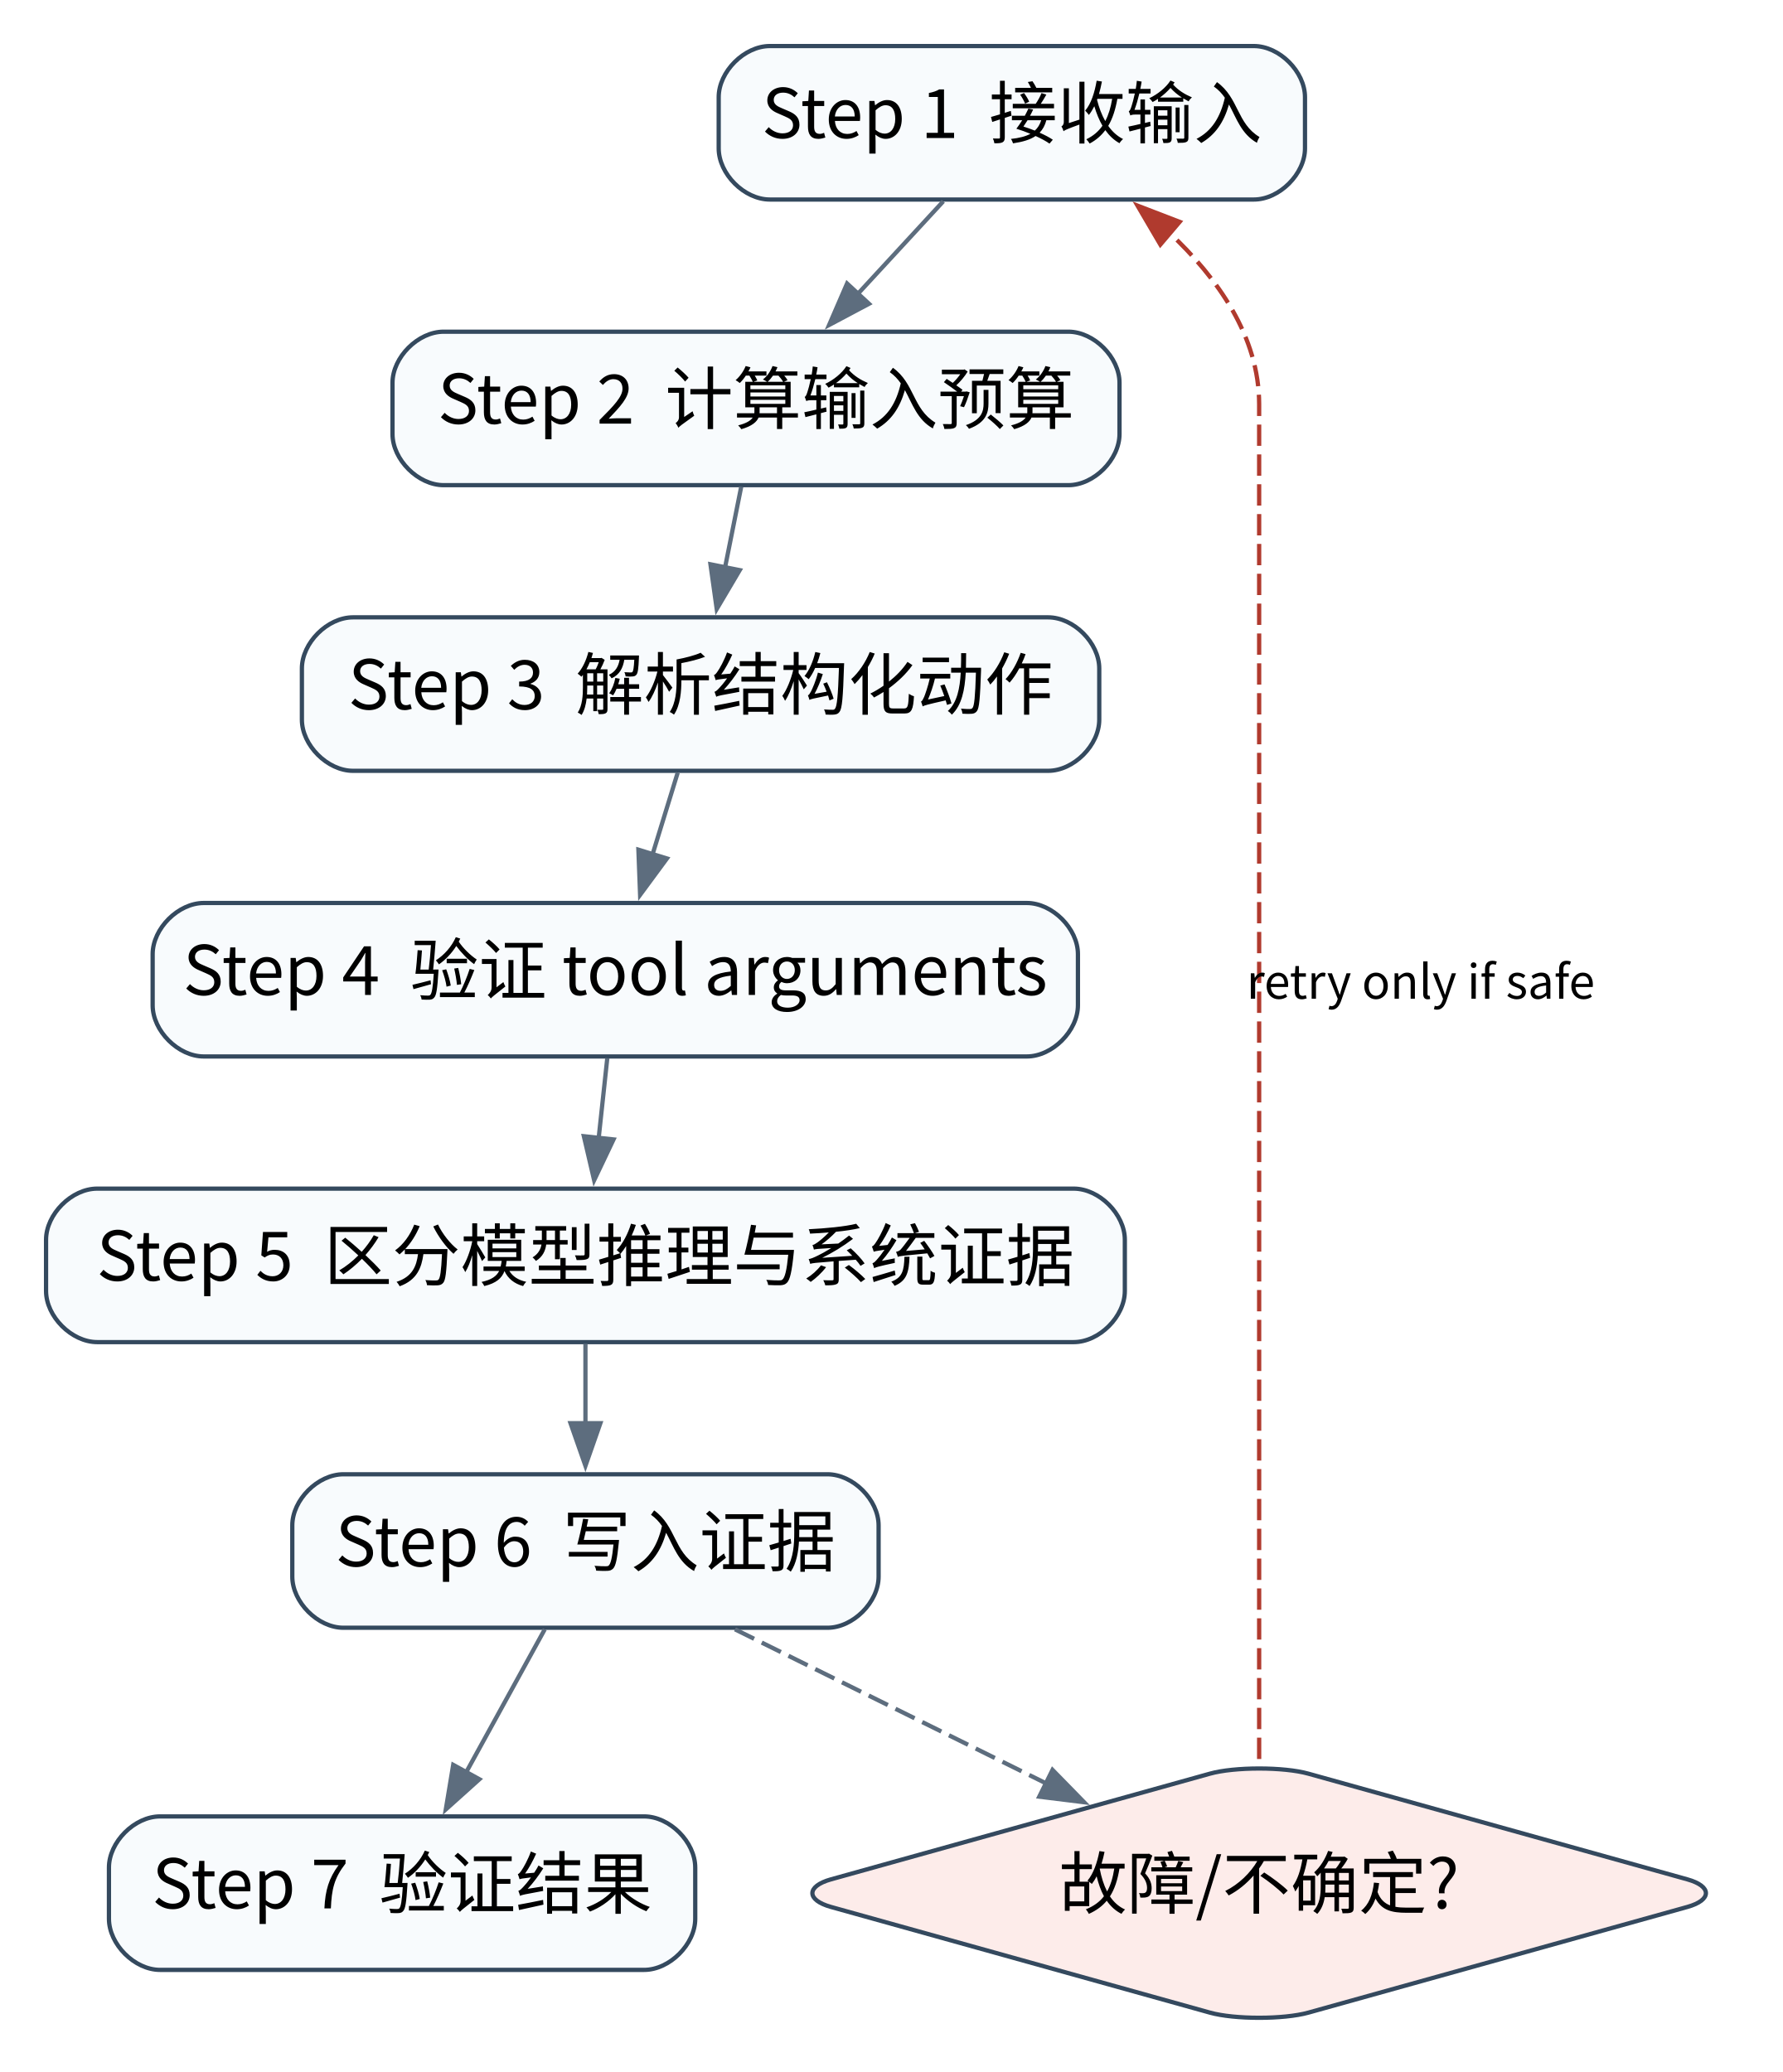
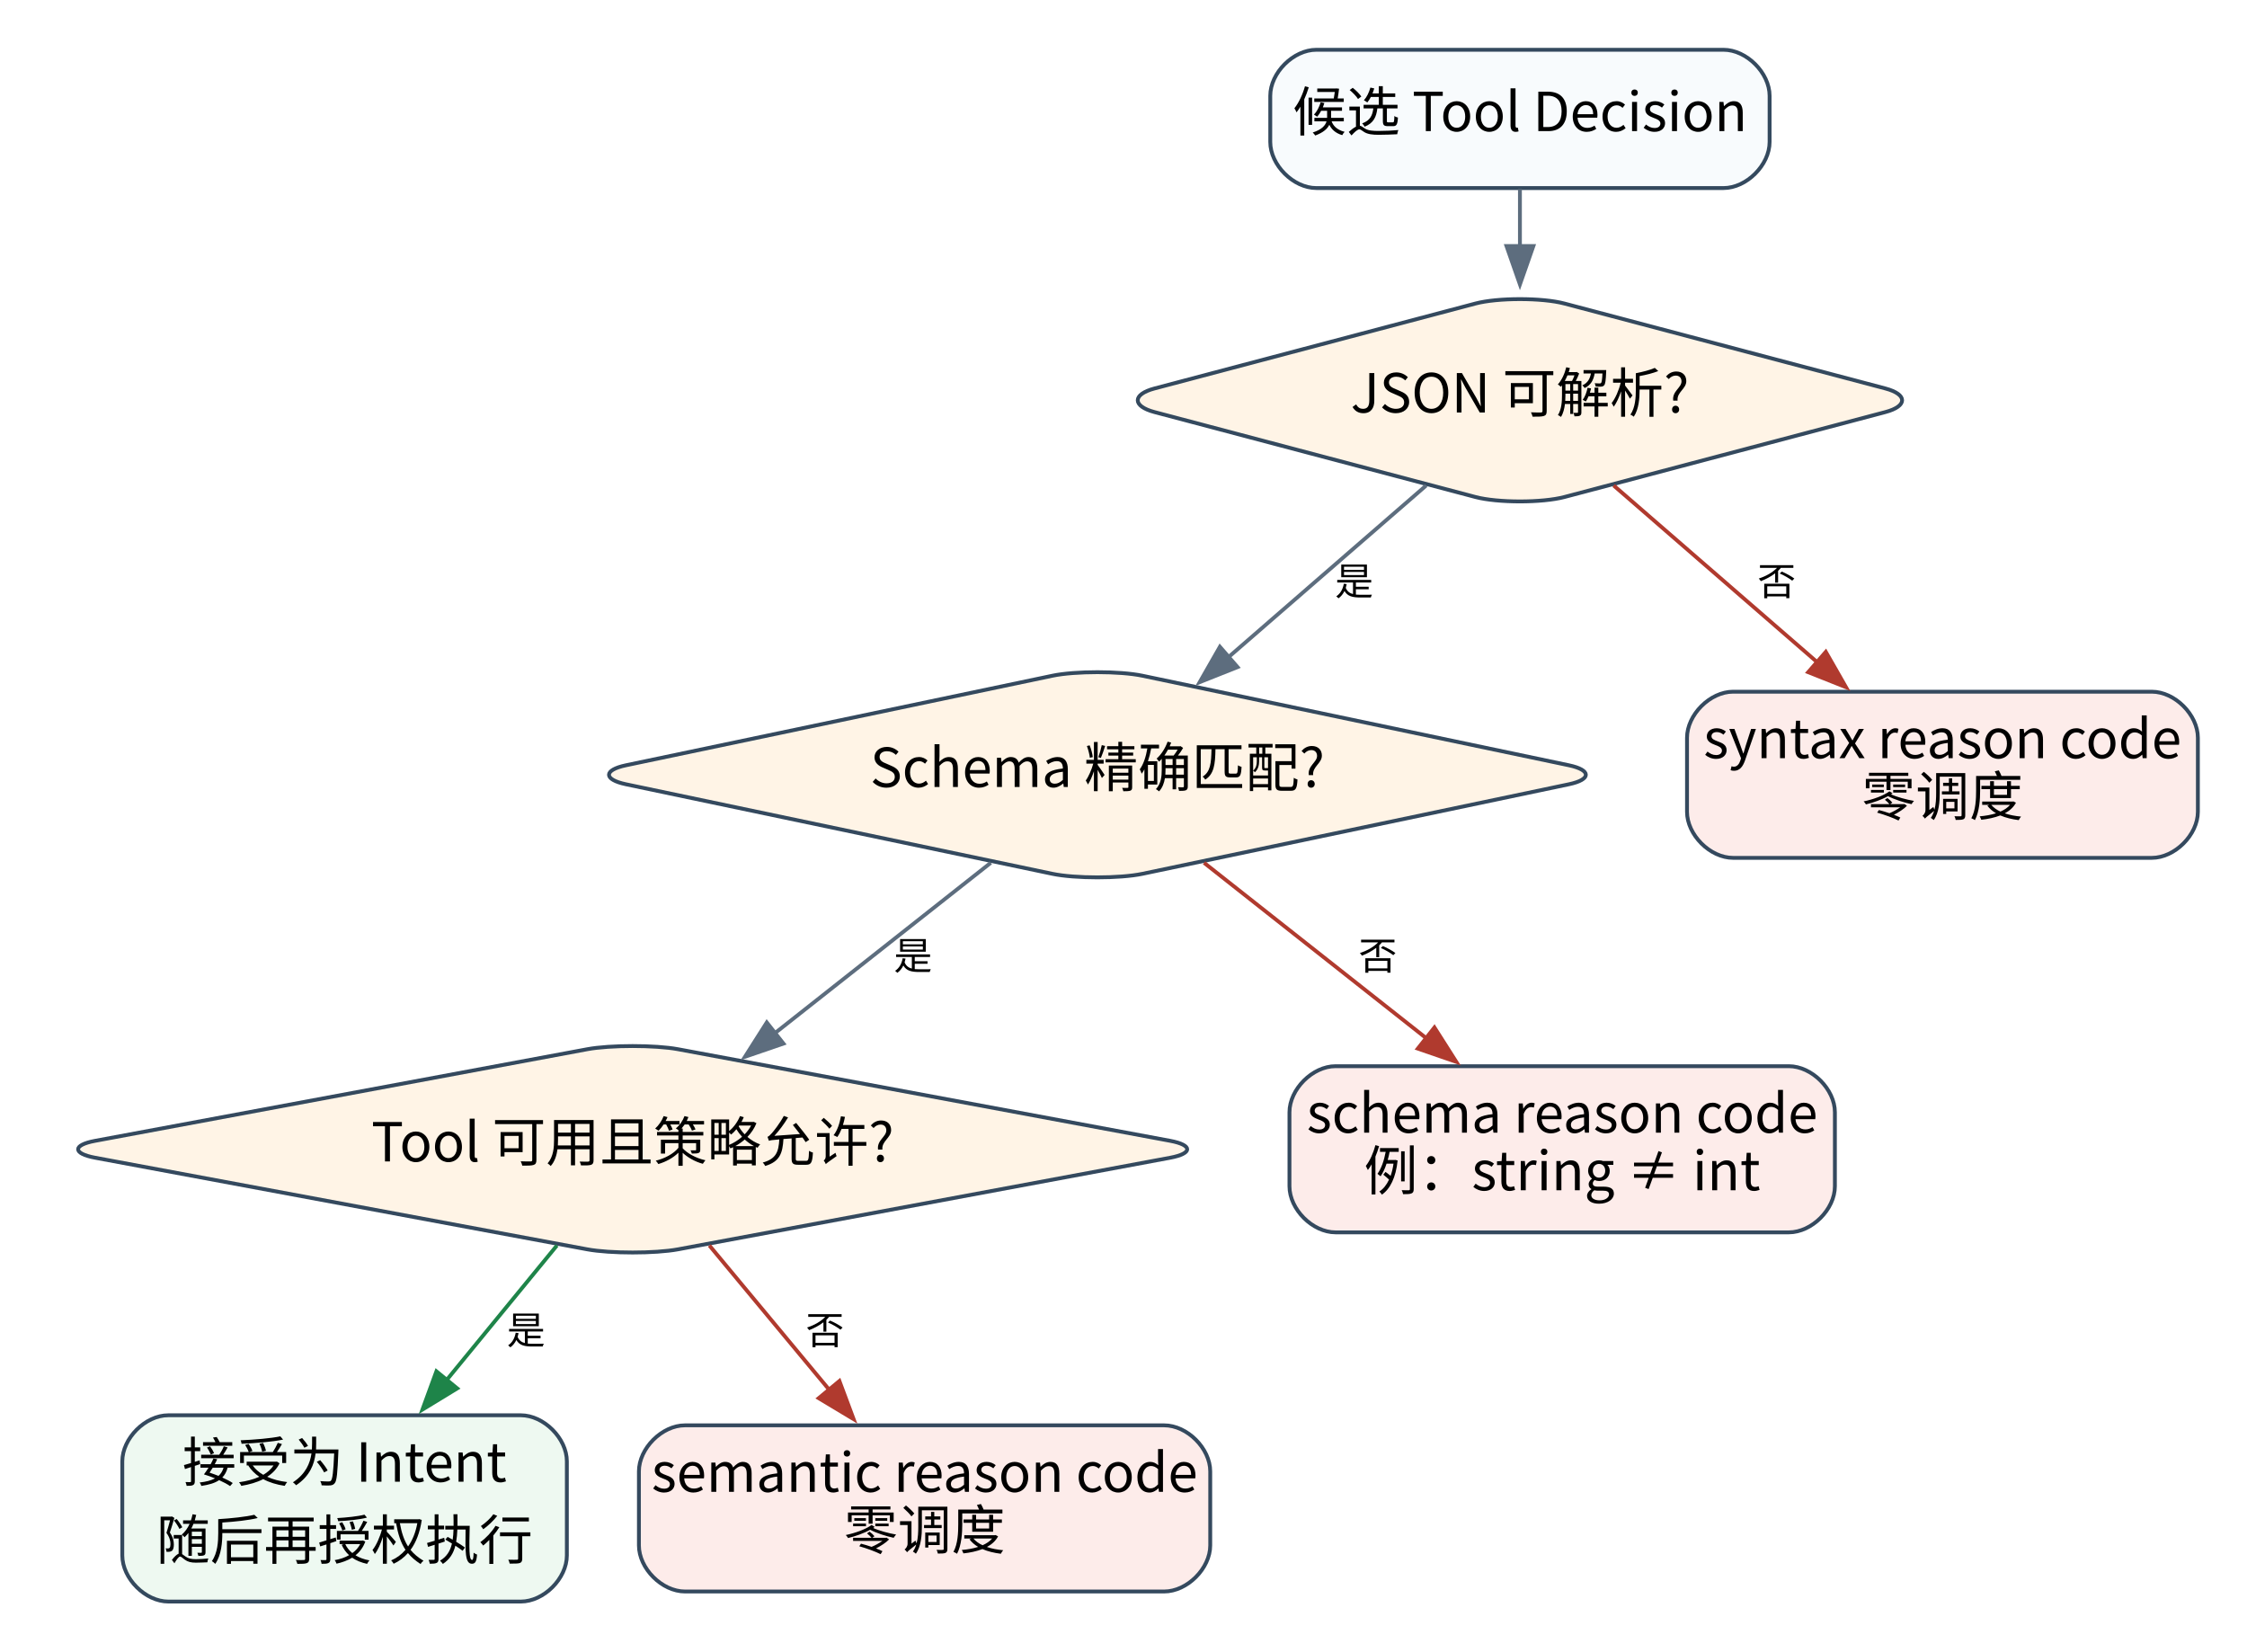
- <svg xmlns="http://www.w3.org/2000/svg" width="418pt" height="486pt" viewBox="0.00 0.00 418.00 486.00">
-   <g id="graph0" class="graph" transform="scale(1 1) rotate(0) translate(10.8 475.3)">
+ <svg xmlns="http://www.w3.org/2000/svg" width="585pt" height="430pt" viewBox="0.00 0.00 585.00 430.00">
+   <g id="graph0" class="graph" transform="scale(1 1) rotate(0) translate(12.96 416.96)">
    <g id="node1" class="node">
-       <path fill="#f8fbfd" stroke="#34495e" d="M283.25,-464.5C283.25,-464.5 169.75,-464.5 169.75,-464.5 163.75,-464.5 157.75,-458.5 157.75,-452.5 157.75,-452.5 157.75,-440.5 157.75,-440.5 157.75,-434.5 163.75,-428.5 169.75,-428.5 169.75,-428.5 283.25,-428.5 283.25,-428.5 289.25,-428.5 295.25,-434.5 295.25,-440.5 295.25,-440.5 295.25,-452.5 295.25,-452.5 295.25,-458.5 289.25,-464.5 283.25,-464.5" />
-       <text xml:space="preserve" text-anchor="middle" x="226.5" y="-442.93" font-family="Noto Sans CJK SC" font-size="16.00">Step 1  接收输入</text>
+       <path fill="#f8fbfd" stroke="#34495e" d="M435.75,-404C435.75,-404 329.75,-404 329.75,-404 323.75,-404 317.75,-398 317.75,-392 317.75,-392 317.75,-380 317.75,-380 317.75,-374 323.75,-368 329.75,-368 329.75,-368 435.75,-368 435.75,-368 441.75,-368 447.75,-374 447.75,-380 447.75,-380 447.75,-392 447.75,-392 447.75,-398 441.75,-404 435.75,-404" />
+       <text xml:space="preserve" text-anchor="middle" x="382.75" y="-382.82" font-family="Noto Sans CJK SC" font-size="14.00">候选 Tool Decision</text>
    </g>
    <g id="node2" class="node">
-       <path fill="#f8fbfd" stroke="#34495e" d="M239.75,-397.5C239.75,-397.5 93.25,-397.5 93.25,-397.5 87.25,-397.5 81.25,-391.5 81.25,-385.5 81.25,-385.5 81.25,-373.5 81.25,-373.5 81.25,-367.5 87.25,-361.5 93.25,-361.5 93.25,-361.5 239.75,-361.5 239.75,-361.5 245.75,-361.5 251.75,-367.5 251.75,-373.5 251.75,-373.5 251.75,-385.5 251.75,-385.5 251.75,-391.5 245.75,-397.5 239.75,-397.5" />
-       <text xml:space="preserve" text-anchor="middle" x="166.5" y="-375.93" font-family="Noto Sans CJK SC" font-size="16.00">Step 2  计算输入预算</text>
+       <path fill="#fff4e6" stroke="#34495e" d="M371.15,-337.93C371.15,-337.93 287.6,-315.82 287.6,-315.82 281.8,-314.28 281.8,-311.22 287.6,-309.68 287.6,-309.68 371.15,-287.57 371.15,-287.57 376.95,-286.03 388.55,-286.03 394.35,-287.57 394.35,-287.57 477.9,-309.68 477.9,-309.68 483.7,-311.22 483.7,-314.28 477.9,-315.82 477.9,-315.82 394.35,-337.93 394.35,-337.93 388.55,-339.47 376.95,-339.47 371.15,-337.93" />
+       <text xml:space="preserve" text-anchor="middle" x="382.75" y="-309.57" font-family="Noto Sans CJK SC" font-size="14.00">JSON 可解析?</text>
    </g>
    <g id="edge1" class="edge">
-       <path fill="none" stroke="#5d6d7e" d="M210.42,-428.08C204.23,-421.38 197.03,-413.58 190.27,-406.25" />
-       <polygon fill="#5d6d7e" stroke="#5d6d7e" points="193,-404.05 183.65,-399.08 187.86,-408.8 193,-404.05" />
+       <path fill="none" stroke="#5d6d7e" d="M382.75,-367.75C382.75,-363.18 382.75,-358.05 382.75,-352.83" />
+       <polygon fill="#5d6d7e" stroke="#5d6d7e" points="386.25,-352.91 382.75,-342.91 379.25,-352.91 386.25,-352.91" />
    </g>
    <g id="node3" class="node">
-       <path fill="#f8fbfd" stroke="#34495e" d="M235,-330.5C235,-330.5 72,-330.5 72,-330.5 66,-330.5 60,-324.5 60,-318.5 60,-318.5 60,-306.5 60,-306.5 60,-300.5 66,-294.5 72,-294.5 72,-294.5 235,-294.5 235,-294.5 241,-294.5 247,-300.5 247,-306.5 247,-306.5 247,-318.5 247,-318.5 247,-324.5 241,-330.5 235,-330.5" />
-       <text xml:space="preserve" text-anchor="middle" x="153.5" y="-308.93" font-family="Noto Sans CJK SC" font-size="16.00">Step 3  解析结构化动作</text>
+       <path fill="#fff4e6" stroke="#34495e" d="M261.01,-241.03C261.01,-241.03 149.99,-217.72 149.99,-217.72 144.12,-216.48 144.12,-214.02 149.99,-212.78 149.99,-212.78 261.01,-189.47 261.01,-189.47 266.88,-188.23 278.62,-188.23 284.49,-189.47 284.49,-189.47 395.51,-212.78 395.51,-212.78 401.38,-214.02 401.38,-216.48 395.51,-217.72 395.51,-217.72 284.49,-241.03 284.49,-241.03 278.62,-242.27 266.88,-242.27 261.01,-241.03" />
+       <text xml:space="preserve" text-anchor="middle" x="272.75" y="-212.07" font-family="Noto Sans CJK SC" font-size="14.00">Schema 精确匹配?</text>
    </g>
    <g id="edge2" class="edge">
-       <path fill="none" stroke="#5d6d7e" d="M163.02,-361.08C161.85,-355.25 160.52,-348.59 159.23,-342.14" />
-       <polygon fill="#5d6d7e" stroke="#5d6d7e" points="162.68,-341.57 157.29,-332.45 155.82,-342.94 162.68,-341.57" />
+       <path fill="none" stroke="#5d6d7e" d="M358.34,-290.56C343.14,-277.36 323.37,-260.2 306.66,-245.69" />
+       <polygon fill="#5d6d7e" stroke="#5d6d7e" points="309.23,-243.29 299.38,-239.37 304.64,-248.57 309.23,-243.29" />
+       <text xml:space="preserve" text-anchor="middle" x="339.59" y="-262" font-family="Noto Sans CJK SC" font-size="10.00">是</text>
+     </g>
+     <g id="node6" class="node">
+       <path fill="#fdecea" stroke="#34495e" d="M547.25,-236.88C547.25,-236.88 438.25,-236.88 438.25,-236.88 432.25,-236.88 426.25,-230.88 426.25,-224.88 426.25,-224.88 426.25,-205.62 426.25,-205.62 426.25,-199.62 432.25,-193.62 438.25,-193.62 438.25,-193.62 547.25,-193.62 547.25,-193.62 553.25,-193.62 559.25,-199.62 559.25,-205.62 559.25,-205.62 559.25,-224.88 559.25,-224.88 559.25,-230.88 553.25,-236.88 547.25,-236.88" />
+       <text xml:space="preserve" text-anchor="middle" x="492.75" y="-219.57" font-family="Noto Sans CJK SC" font-size="14.00">syntax reason code</text>
+       <text xml:space="preserve" text-anchor="middle" x="492.75" y="-204.57" font-family="Noto Sans CJK SC" font-size="14.00">零调度</text>
+     </g>
+     <g id="edge3" class="edge">
+       <path fill="none" stroke="#b03a2e" d="M407.16,-290.56C422.79,-276.99 443.26,-259.22 460.26,-244.46" />
+       <polygon fill="#b03a2e" stroke="#b03a2e" points="462.38,-247.25 467.64,-238.05 457.8,-241.96 462.38,-247.25" />
+       <text xml:space="preserve" text-anchor="middle" x="449.59" y="-262" font-family="Noto Sans CJK SC" font-size="10.00">否</text>
    </g>
    <g id="node4" class="node">
-       <path fill="#f8fbfd" stroke="#34495e" d="M230,-263.5C230,-263.5 37,-263.5 37,-263.5 31,-263.5 25,-257.5 25,-251.5 25,-251.5 25,-239.5 25,-239.5 25,-233.5 31,-227.5 37,-227.5 37,-227.5 230,-227.5 230,-227.5 236,-227.5 242,-233.5 242,-239.5 242,-239.5 242,-251.5 242,-251.5 242,-257.5 236,-263.5 230,-263.5" />
-       <text xml:space="preserve" text-anchor="middle" x="133.5" y="-241.93" font-family="Noto Sans CJK SC" font-size="16.00">Step 4  验证 tool arguments</text>
+       <path fill="#fff4e6" stroke="#34495e" d="M139.95,-143.8C139.95,-143.8 11.8,-119.95 11.8,-119.95 5.9,-118.85 5.9,-116.65 11.8,-115.55 11.8,-115.55 139.95,-91.7 139.95,-91.7 145.85,-90.6 157.65,-90.6 163.55,-91.7 163.55,-91.7 291.7,-115.55 291.7,-115.55 297.6,-116.65 297.6,-118.85 291.7,-119.95 291.7,-119.95 163.55,-143.8 163.55,-143.8 157.65,-144.9 145.85,-144.9 139.95,-143.8" />
+       <text xml:space="preserve" text-anchor="middle" x="151.75" y="-114.58" font-family="Noto Sans CJK SC" font-size="14.00">Tool 可用且策略允许?</text>
    </g>
-     <g id="edge3" class="edge">
-       <path fill="none" stroke="#5d6d7e" d="M148.14,-294.08C146.3,-288.11 144.19,-281.26 142.16,-274.65" />
-       <polygon fill="#5d6d7e" stroke="#5d6d7e" points="145.61,-273.94 139.32,-265.41 138.92,-276 145.61,-273.94" />
+     <g id="edge4" class="edge">
+       <path fill="none" stroke="#5d6d7e" d="M244.99,-192.34C228.2,-179.09 206.6,-162.04 188.42,-147.69" />
+       <polygon fill="#5d6d7e" stroke="#5d6d7e" points="191.01,-145.27 180.99,-141.83 186.67,-150.77 191.01,-145.27" />
+       <text xml:space="preserve" text-anchor="middle" x="224.74" y="-164.5" font-family="Noto Sans CJK SC" font-size="10.00">是</text>
+     </g>
+     <g id="node7" class="node">
+       <path fill="#fdecea" stroke="#34495e" d="M452.75,-139.38C452.75,-139.38 334.75,-139.38 334.75,-139.38 328.75,-139.38 322.75,-133.38 322.75,-127.38 322.75,-127.38 322.75,-108.12 322.75,-108.12 322.75,-102.12 328.75,-96.12 334.75,-96.12 334.75,-96.12 452.75,-96.12 452.75,-96.12 458.75,-96.12 464.75,-102.12 464.75,-108.12 464.75,-108.12 464.75,-127.38 464.75,-127.38 464.75,-133.38 458.75,-139.38 452.75,-139.38" />
+       <text xml:space="preserve" text-anchor="middle" x="393.75" y="-122.08" font-family="Noto Sans CJK SC" font-size="14.00">schema reason code</text>
+       <text xml:space="preserve" text-anchor="middle" x="393.75" y="-107.08" font-family="Noto Sans CJK SC" font-size="14.00">例：string ≠ int</text>
+     </g>
+     <g id="edge5" class="edge">
+       <path fill="none" stroke="#b03a2e" d="M300.51,-192.34C317.7,-178.77 339.94,-161.22 358.38,-146.66" />
+       <polygon fill="#b03a2e" stroke="#b03a2e" points="360.49,-149.46 366.18,-140.51 356.16,-143.96 360.49,-149.46" />
+       <text xml:space="preserve" text-anchor="middle" x="345.74" y="-164.5" font-family="Noto Sans CJK SC" font-size="10.00">否</text>
    </g>
    <g id="node5" class="node">
-       <path fill="#f8fbfd" stroke="#34495e" d="M241,-196.5C241,-196.5 12,-196.5 12,-196.5 6,-196.5 0,-190.5 0,-184.5 0,-184.5 0,-172.5 0,-172.5 0,-166.5 6,-160.5 12,-160.5 12,-160.5 241,-160.5 241,-160.5 247,-160.5 253,-166.5 253,-172.5 253,-172.5 253,-184.5 253,-184.5 253,-190.5 247,-196.5 241,-196.5" />
-       <text xml:space="preserve" text-anchor="middle" x="126.5" y="-174.93" font-family="Noto Sans CJK SC" font-size="16.00">Step 5  区分模型推理与系统证据</text>
-     </g>
-     <g id="edge4" class="edge">
-       <path fill="none" stroke="#5d6d7e" d="M131.62,-227.08C131,-221.25 130.28,-214.59 129.58,-208.14" />
-       <polygon fill="#5d6d7e" stroke="#5d6d7e" points="133.09,-208.04 128.54,-198.47 126.13,-208.79 133.09,-208.04" />
-     </g>
-     <g id="node6" class="node">
-       <path fill="#f8fbfd" stroke="#34495e" d="M183.25,-129.5C183.25,-129.5 69.75,-129.5 69.75,-129.5 63.75,-129.5 57.75,-123.5 57.75,-117.5 57.75,-117.5 57.75,-105.5 57.75,-105.5 57.75,-99.5 63.75,-93.5 69.75,-93.5 69.75,-93.5 183.25,-93.5 183.25,-93.5 189.25,-93.5 195.25,-99.5 195.25,-105.5 195.25,-105.5 195.25,-117.5 195.25,-117.5 195.25,-123.5 189.25,-129.5 183.25,-129.5" />
-       <text xml:space="preserve" text-anchor="middle" x="126.5" y="-107.92" font-family="Noto Sans CJK SC" font-size="16.00">Step 6  写入证据</text>
-     </g>
-     <g id="edge5" class="edge">
-       <path fill="none" stroke="#5d6d7e" d="M126.5,-160.08C126.5,-154.25 126.5,-147.59 126.5,-141.14" />
-       <polygon fill="#5d6d7e" stroke="#5d6d7e" points="130,-141.48 126.5,-131.48 123,-141.48 130,-141.48" />
-     </g>
-     <g id="node7" class="node">
-       <path fill="#f8fbfd" stroke="#34495e" d="M140.25,-49.25C140.25,-49.25 26.75,-49.25 26.75,-49.25 20.75,-49.25 14.75,-43.25 14.75,-37.25 14.75,-37.25 14.75,-25.25 14.75,-25.25 14.75,-19.25 20.75,-13.25 26.75,-13.25 26.75,-13.25 140.25,-13.25 140.25,-13.25 146.25,-13.25 152.25,-19.25 152.25,-25.25 152.25,-25.25 152.25,-37.25 152.25,-37.25 152.25,-43.25 146.25,-49.25 140.25,-49.25" />
-       <text xml:space="preserve" text-anchor="middle" x="83.5" y="-27.68" font-family="Noto Sans CJK SC" font-size="16.00">Step 7  验证结果</text>
+       <path fill="#eef9f1" stroke="#34495e" d="M122.62,-48.5C122.62,-48.5 30.87,-48.5 30.87,-48.5 24.87,-48.5 18.88,-42.5 18.88,-36.5 18.88,-36.5 18.88,-12 18.88,-12 18.88,-6 24.88,0 30.88,0 30.88,0 122.62,0 122.62,0 128.62,0 134.62,-6 134.62,-12 134.62,-12 134.62,-36.5 134.62,-36.5 134.62,-42.5 128.62,-48.5 122.62,-48.5" />
+       <text xml:space="preserve" text-anchor="middle" x="76.75" y="-31.2" font-family="Noto Sans CJK SC" font-size="14.00">接受为 Intent</text>
+       <text xml:space="preserve" text-anchor="middle" x="76.75" y="-10.95" font-family="Noto Sans CJK SC" font-size="14.00">随后再授权执行</text>
    </g>
    <g id="edge6" class="edge">
-       <path fill="none" stroke="#5d6d7e" d="M116.96,-93.13C111.5,-83.21 104.54,-70.54 98.38,-59.33" />
-       <polygon fill="#5d6d7e" stroke="#5d6d7e" points="101.63,-57.97 93.75,-50.89 95.49,-61.34 101.63,-57.97" />
+       <path fill="none" stroke="#1e8449" d="M132.04,-92.71C123.19,-81.91 112.61,-69 103.09,-57.39" />
+       <polygon fill="#1e8449" stroke="#1e8449" points="106.07,-55.5 97.02,-49.98 100.66,-59.94 106.07,-55.5" />
+       <text xml:space="preserve" text-anchor="middle" x="123.99" y="-67" font-family="Noto Sans CJK SC" font-size="10.00">是</text>
    </g>
    <g id="node8" class="node">
-       <path fill="#fdecea" stroke="#34495e" d="M272.94,-59.27C272.94,-59.27 184.06,-34.48 184.06,-34.48 178.28,-32.86 178.28,-29.64 184.06,-28.02 184.06,-28.02 272.94,-3.23 272.94,-3.23 278.72,-1.61 290.28,-1.61 296.06,-3.23 296.06,-3.23 384.94,-28.02 384.94,-28.02 390.72,-29.64 390.72,-32.86 384.94,-34.48 384.94,-34.48 296.06,-59.27 296.06,-59.27 290.28,-60.89 278.72,-60.89 272.94,-59.27" />
-       <text xml:space="preserve" text-anchor="middle" x="284.5" y="-27.68" font-family="Noto Sans CJK SC" font-size="16.00">故障/不确定?</text>
+       <path fill="#fdecea" stroke="#34495e" d="M290.12,-45.88C290.12,-45.88 165.38,-45.88 165.38,-45.88 159.38,-45.88 153.38,-39.88 153.38,-33.88 153.38,-33.88 153.38,-14.62 153.38,-14.62 153.38,-8.62 159.38,-2.62 165.38,-2.62 165.38,-2.62 290.12,-2.62 290.12,-2.62 296.12,-2.62 302.12,-8.62 302.12,-14.62 302.12,-14.62 302.12,-33.88 302.12,-33.88 302.12,-39.88 296.12,-45.88 290.12,-45.88" />
+       <text xml:space="preserve" text-anchor="middle" x="227.75" y="-28.57" font-family="Noto Sans CJK SC" font-size="14.00">semantic reason code</text>
+       <text xml:space="preserve" text-anchor="middle" x="227.75" y="-13.57" font-family="Noto Sans CJK SC" font-size="14.00">零调度</text>
    </g>
    <g id="edge7" class="edge">
-       <path fill="none" stroke="#5d6d7e" stroke-dasharray="5,2" d="M161.57,-93.13C183.03,-82.5 210.83,-68.73 234.57,-56.98" />
-       <polygon fill="#5d6d7e" stroke="#5d6d7e" points="236.04,-60.16 243.45,-52.58 232.93,-53.88 236.04,-60.16" />
-     </g>
-     <g id="edge8" class="edge">
-       <path fill="none" stroke="#b03a2e" stroke-dasharray="5,2" d="M284.5,-62.72C284.5,-77.2 284.5,-94.74 284.5,-110.5 284.5,-380.5 284.5,-380.5 284.5,-380.5 284.5,-396.32 274.82,-410.07 263.36,-420.79" />
-       <polygon fill="#b03a2e" stroke="#b03a2e" points="261.33,-417.93 255.97,-427.07 265.86,-423.26 261.33,-417.93" />
-       <text xml:space="preserve" text-anchor="middle" x="322.38" y="-241.05" font-family="Noto Sans CJK SC" font-size="11.00">retry only if safe</text>
+       <path fill="none" stroke="#b03a2e" d="M171.72,-92.71C181.34,-81.12 192.98,-67.11 203.15,-54.87" />
+       <polygon fill="#b03a2e" stroke="#b03a2e" points="205.58,-57.42 209.28,-47.49 200.19,-52.95 205.58,-57.42" />
+       <text xml:space="preserve" text-anchor="middle" x="201.81" y="-67" font-family="Noto Sans CJK SC" font-size="10.00">否</text>
    </g>
  </g>
</svg>
